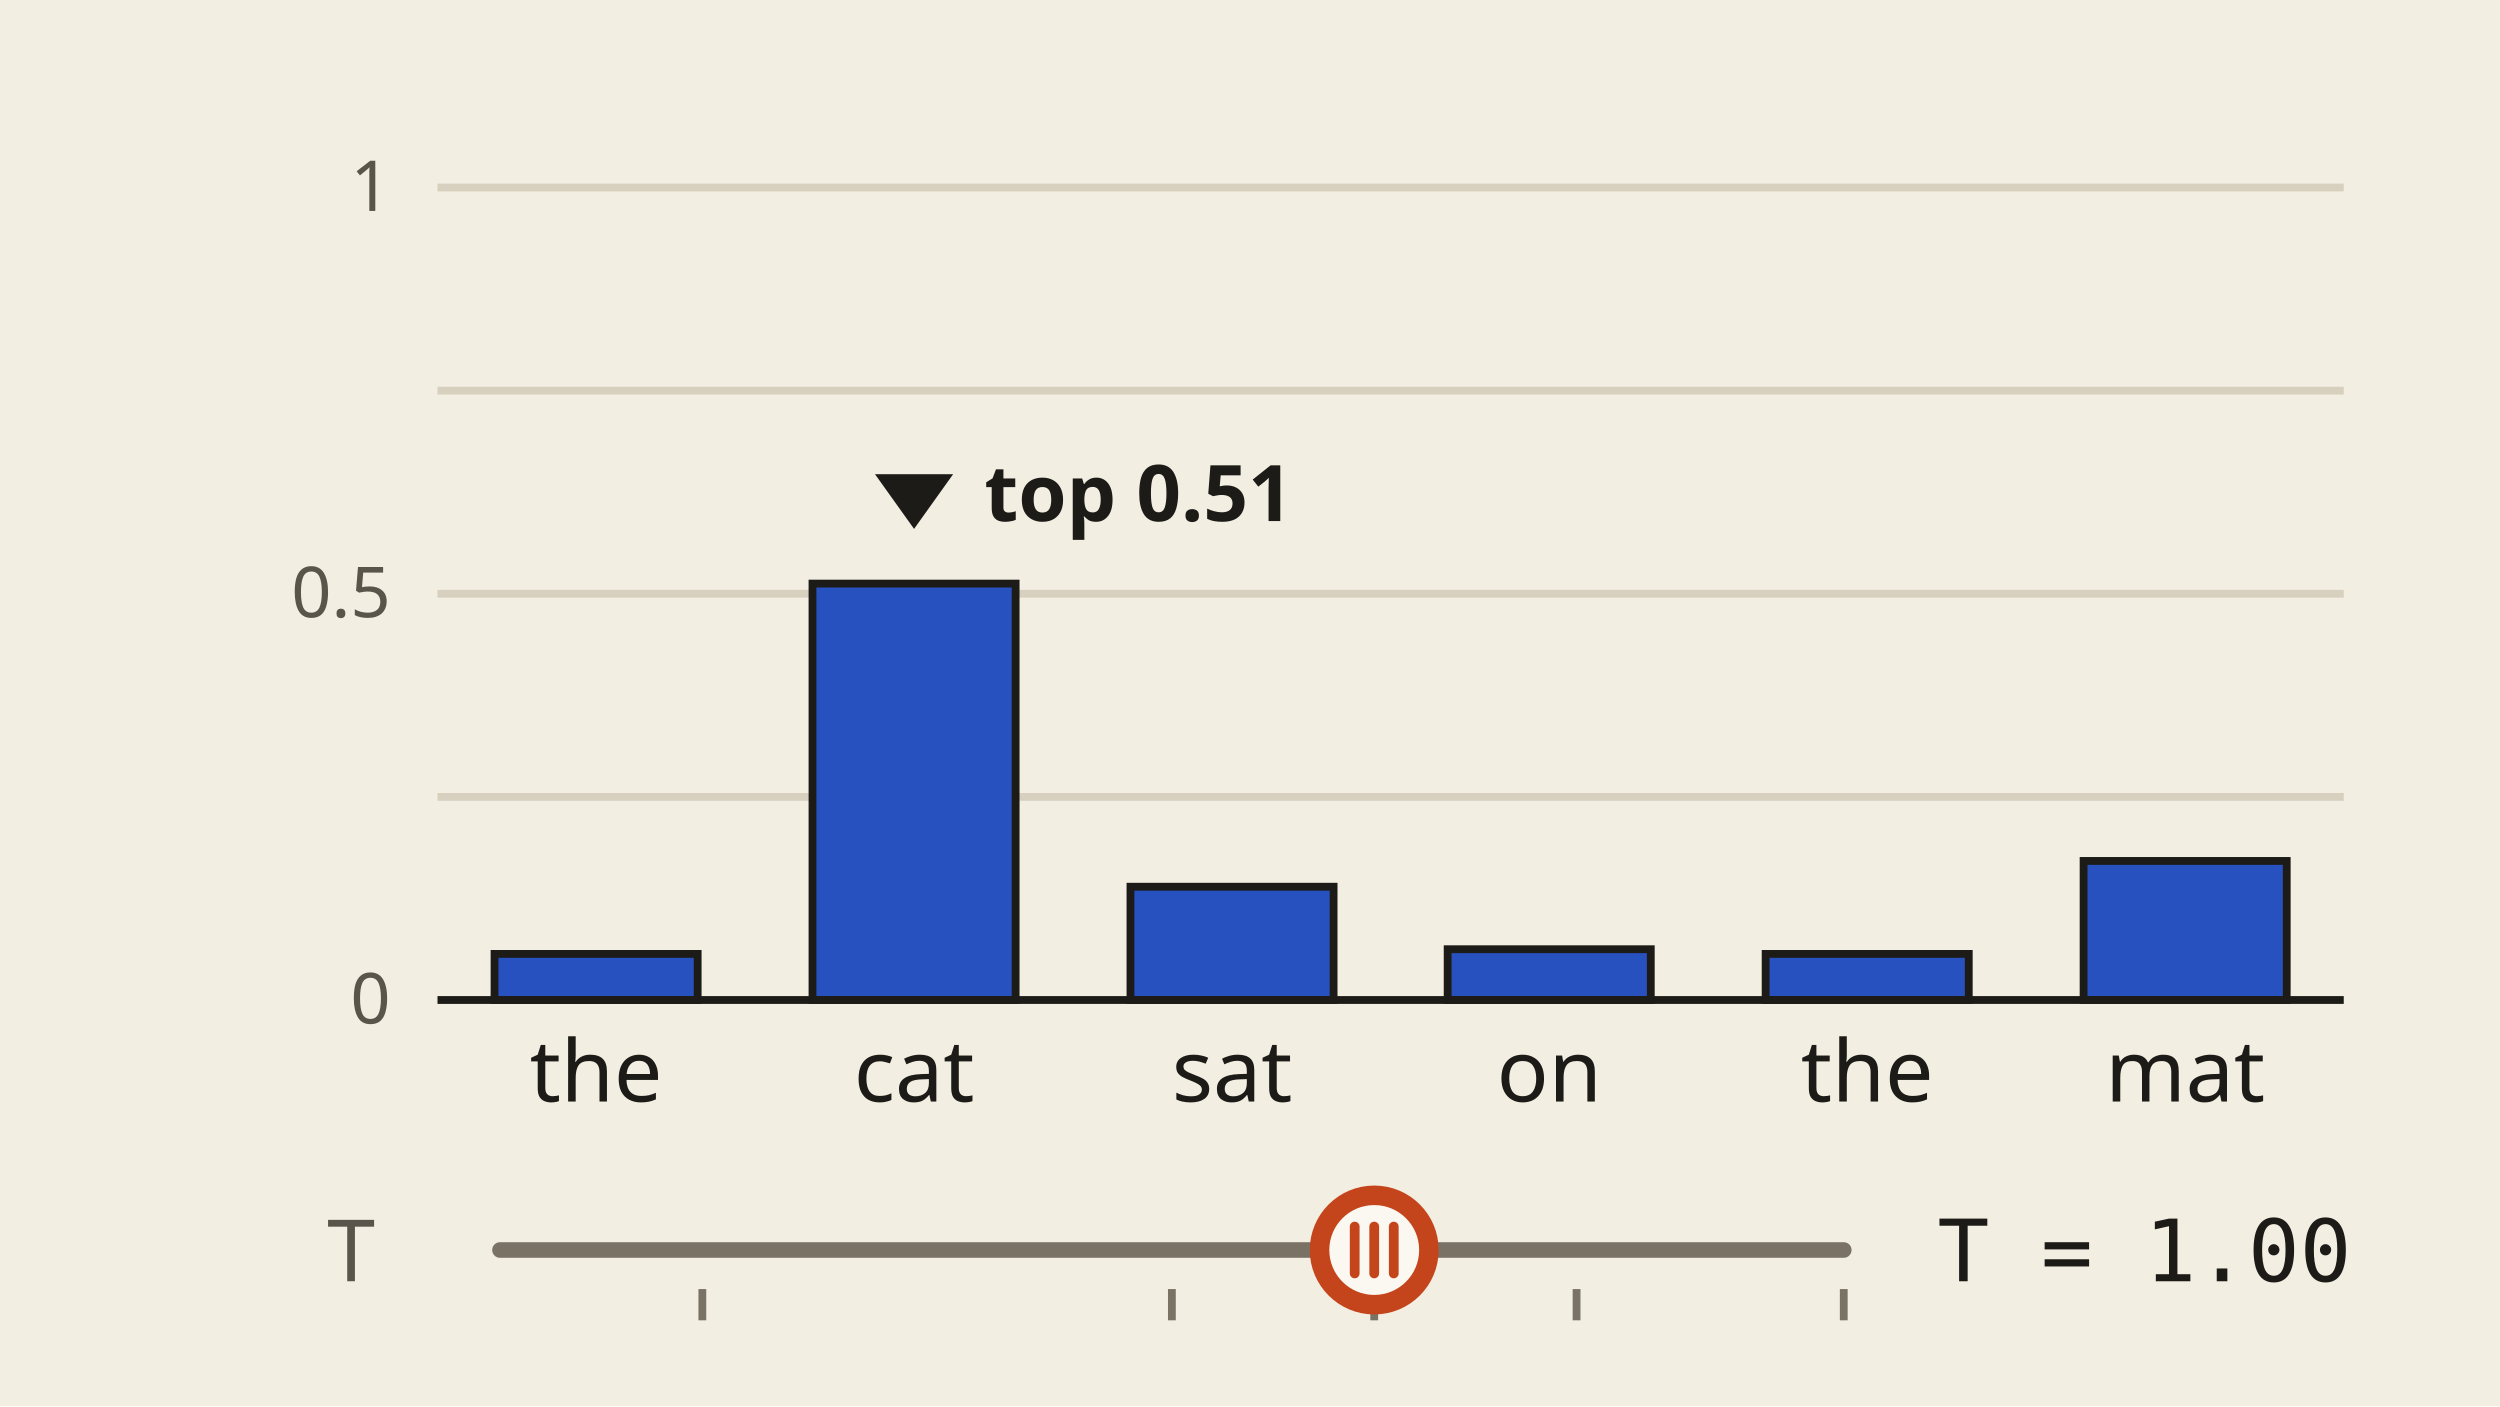
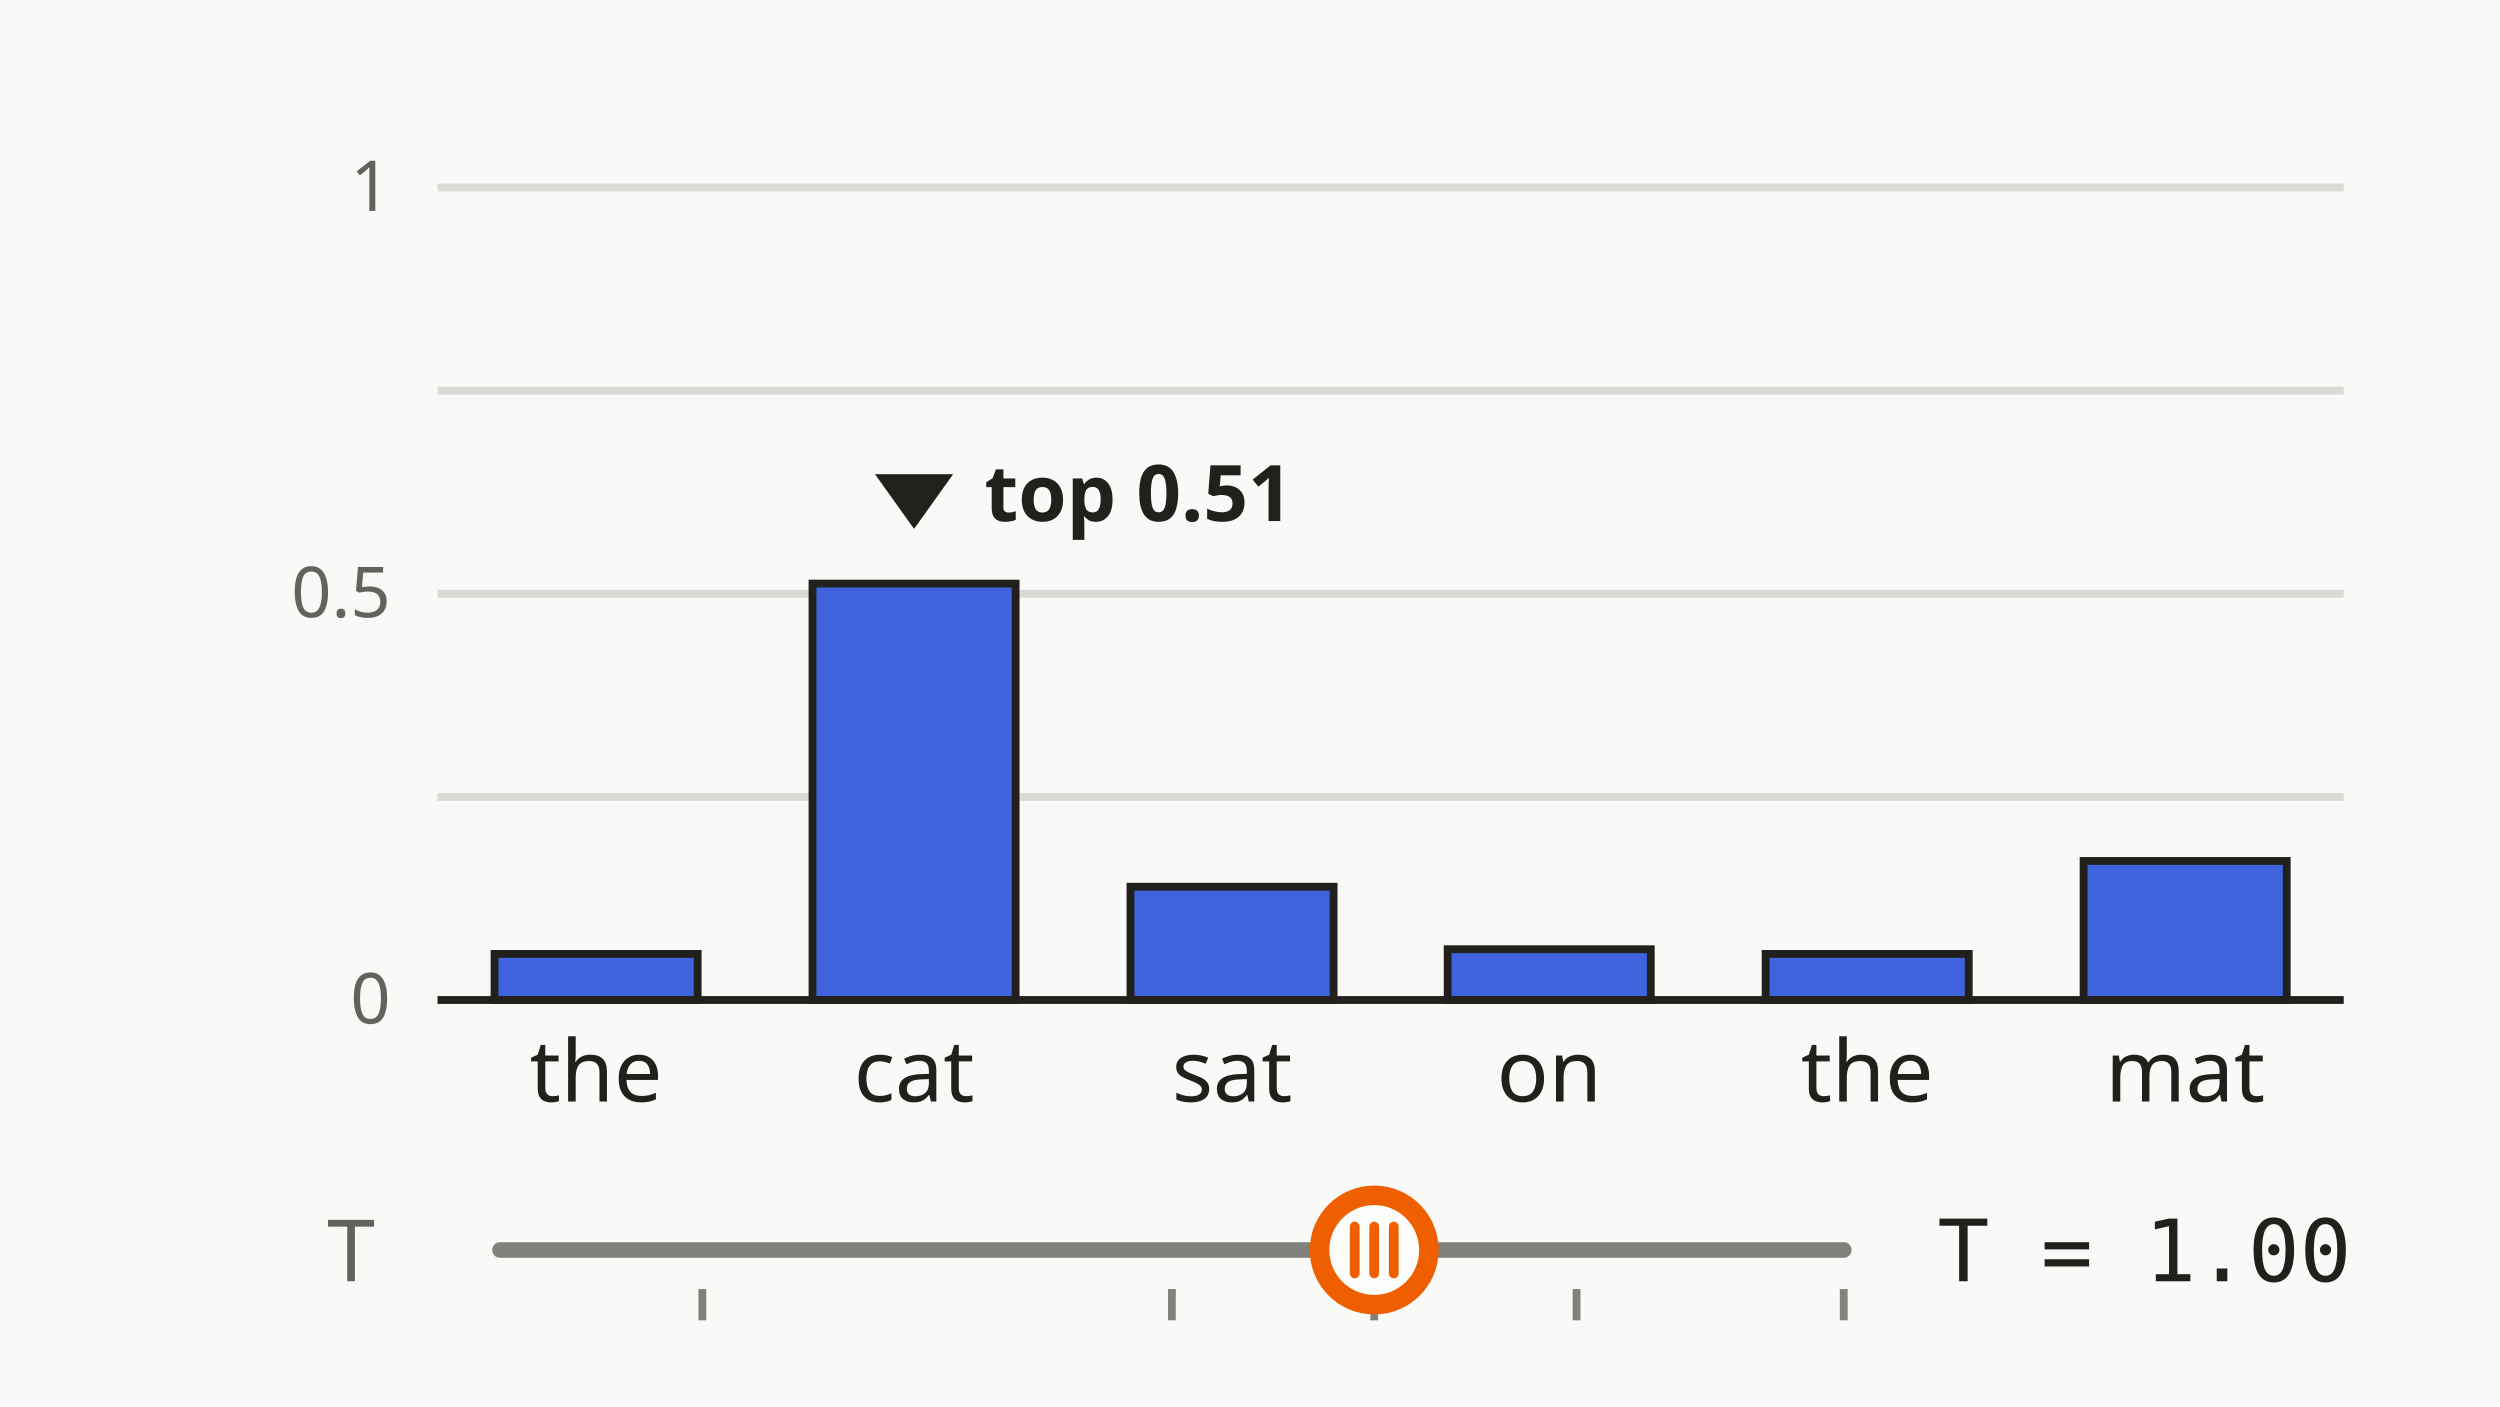
<svg xmlns="http://www.w3.org/2000/svg" viewBox="0 0 320 180" width="320" height="180" role="img">
-   <rect width="320" height="180" fill="#F3EEE2" />
-   <g stroke="#D8D0BF" stroke-width="1">
+   <style>@media (prefers-color-scheme:dark){[fill="#21201c"]{fill:#eeeeec}[fill="#63635e"]{fill:#b5b3ad}[fill="#f9f9f8"]{fill:#191918}[fill="#fdfdfc"]{fill:#111110}[stroke="#21201c"]{stroke:#eeeeec}[stroke="#82827c"]{stroke:#7c7b74}[stroke="#ef5f00"]{stroke:#f76b15}[stroke="#dad9d6"]{stroke:#3b3a37}}</style>
+   <rect width="320" height="180" fill="#f9f9f8" />
+   <g stroke="#dad9d6" stroke-width="1">
    <path d="M56 102H300" />
    <path d="M56 76H300" />
    <path d="M56 50H300" />
    <path d="M56 24H300" />
  </g>
-   <g font-family="ui-sans-serif, system-ui, sans-serif" font-size="9" fill="#5A554B" text-anchor="end">
+   <g font-family="ui-sans-serif, system-ui, sans-serif" font-size="9" fill="#63635e" text-anchor="end">
    <text x="50" y="131">0</text>
    <text x="50" y="79">0.5</text>
    <text x="50" y="27">1</text>
  </g>
-   <rect x="63.3" y="122.1" width="26" height="5.9" fill="#2851C0" stroke="#1D1B17" stroke-width="1" />
-   <text x="76.3" y="141" font-family="ui-sans-serif, system-ui, sans-serif" font-size="11" fill="#1D1B17" text-anchor="middle">the</text>
-   <rect x="104" y="74.7" width="26" height="53.3" fill="#2851C0" stroke="#1D1B17" stroke-width="1" />
-   <text x="117" y="141" font-family="ui-sans-serif, system-ui, sans-serif" font-size="11" fill="#1D1B17" text-anchor="middle">cat</text>
-   <path d="M112 60.7h10l-5 7z" fill="#1D1B17" />
-   <text x="126" y="66.7" font-family="ui-sans-serif, system-ui, sans-serif" font-size="10" font-weight="600" fill="#1D1B17">top 0.51</text>
-   <rect x="144.7" y="113.5" width="26" height="14.5" fill="#2851C0" stroke="#1D1B17" stroke-width="1" />
-   <text x="157.7" y="141" font-family="ui-sans-serif, system-ui, sans-serif" font-size="11" fill="#1D1B17" text-anchor="middle">sat</text>
-   <rect x="185.3" y="121.5" width="26" height="6.5" fill="#2851C0" stroke="#1D1B17" stroke-width="1" />
-   <text x="198.3" y="141" font-family="ui-sans-serif, system-ui, sans-serif" font-size="11" fill="#1D1B17" text-anchor="middle">on</text>
-   <rect x="226" y="122.1" width="26" height="5.9" fill="#2851C0" stroke="#1D1B17" stroke-width="1" />
-   <text x="239" y="141" font-family="ui-sans-serif, system-ui, sans-serif" font-size="11" fill="#1D1B17" text-anchor="middle">the</text>
-   <rect x="266.7" y="110.2" width="26" height="17.8" fill="#2851C0" stroke="#1D1B17" stroke-width="1" />
-   <text x="279.7" y="141" font-family="ui-sans-serif, system-ui, sans-serif" font-size="11" fill="#1D1B17" text-anchor="middle">mat</text>
-   <path d="M56 128H300" stroke="#1D1B17" stroke-width="1" />
-   <text x="48" y="164" font-family="ui-sans-serif, system-ui, sans-serif" font-size="11" fill="#5A554B" text-anchor="end">T</text>
-   <path d="M64 160H236" stroke="#7A7365" stroke-width="2" stroke-linecap="round" />
-   <path d="M89.9 165v4" stroke="#7A7365" stroke-width="1" />
-   <path d="M150 165v4" stroke="#7A7365" stroke-width="1" />
-   <path d="M175.9 165v4" stroke="#7A7365" stroke-width="1" />
-   <path d="M201.8 165v4" stroke="#7A7365" stroke-width="1" />
-   <path d="M236 165v4" stroke="#7A7365" stroke-width="1" />
+   <rect x="63.3" y="122.1" width="26" height="5.9" fill="#3e63dd" stroke="#21201c" stroke-width="1" />
+   <text x="76.3" y="141" font-family="ui-sans-serif, system-ui, sans-serif" font-size="11" fill="#21201c" text-anchor="middle">the</text>
+   <rect x="104" y="74.7" width="26" height="53.3" fill="#3e63dd" stroke="#21201c" stroke-width="1" />
+   <text x="117" y="141" font-family="ui-sans-serif, system-ui, sans-serif" font-size="11" fill="#21201c" text-anchor="middle">cat</text>
+   <path d="M112 60.7h10l-5 7z" fill="#21201c" />
+   <text x="126" y="66.7" font-family="ui-sans-serif, system-ui, sans-serif" font-size="10" font-weight="600" fill="#21201c">top 0.51</text>
+   <rect x="144.7" y="113.5" width="26" height="14.5" fill="#3e63dd" stroke="#21201c" stroke-width="1" />
+   <text x="157.7" y="141" font-family="ui-sans-serif, system-ui, sans-serif" font-size="11" fill="#21201c" text-anchor="middle">sat</text>
+   <rect x="185.3" y="121.5" width="26" height="6.5" fill="#3e63dd" stroke="#21201c" stroke-width="1" />
+   <text x="198.3" y="141" font-family="ui-sans-serif, system-ui, sans-serif" font-size="11" fill="#21201c" text-anchor="middle">on</text>
+   <rect x="226" y="122.1" width="26" height="5.9" fill="#3e63dd" stroke="#21201c" stroke-width="1" />
+   <text x="239" y="141" font-family="ui-sans-serif, system-ui, sans-serif" font-size="11" fill="#21201c" text-anchor="middle">the</text>
+   <rect x="266.7" y="110.2" width="26" height="17.8" fill="#3e63dd" stroke="#21201c" stroke-width="1" />
+   <text x="279.7" y="141" font-family="ui-sans-serif, system-ui, sans-serif" font-size="11" fill="#21201c" text-anchor="middle">mat</text>
+   <path d="M56 128H300" stroke="#21201c" stroke-width="1" />
+   <text x="48" y="164" font-family="ui-sans-serif, system-ui, sans-serif" font-size="11" fill="#63635e" text-anchor="end">T</text>
+   <path d="M64 160H236" stroke="#82827c" stroke-width="2" stroke-linecap="round" />
+   <path d="M89.9 165v4" stroke="#82827c" stroke-width="1" />
+   <path d="M150 165v4" stroke="#82827c" stroke-width="1" />
+   <path d="M175.9 165v4" stroke="#82827c" stroke-width="1" />
+   <path d="M201.8 165v4" stroke="#82827c" stroke-width="1" />
+   <path d="M236 165v4" stroke="#82827c" stroke-width="1" />
  <g class="knob">
-     <circle cx="175.9" cy="160" r="7" fill="#FBF8F1" stroke="#C4451C" stroke-width="2.5" />
-     <path d="M173.4 157v6" stroke="#C4451C" stroke-width="1.25" stroke-linecap="round" />
-     <path d="M175.9 157v6" stroke="#C4451C" stroke-width="1.25" stroke-linecap="round" />
-     <path d="M178.4 157v6" stroke="#C4451C" stroke-width="1.25" stroke-linecap="round" />
+     <circle cx="175.9" cy="160" r="7" fill="#fdfdfc" stroke="#ef5f00" stroke-width="2.5" />
+     <path d="M173.4 157v6" stroke="#ef5f00" stroke-width="1.25" stroke-linecap="round" />
+     <path d="M175.9 157v6" stroke="#ef5f00" stroke-width="1.25" stroke-linecap="round" />
+     <path d="M178.4 157v6" stroke="#ef5f00" stroke-width="1.25" stroke-linecap="round" />
  </g>
-   <text x="248" y="164" font-family="ui-monospace, Menlo, Consolas, monospace" font-size="11" fill="#1D1B17">T = 1.00</text>
+   <text x="248" y="164" font-family="ui-monospace, Menlo, Consolas, monospace" font-size="11" fill="#21201c">T = 1.00</text>
</svg>
